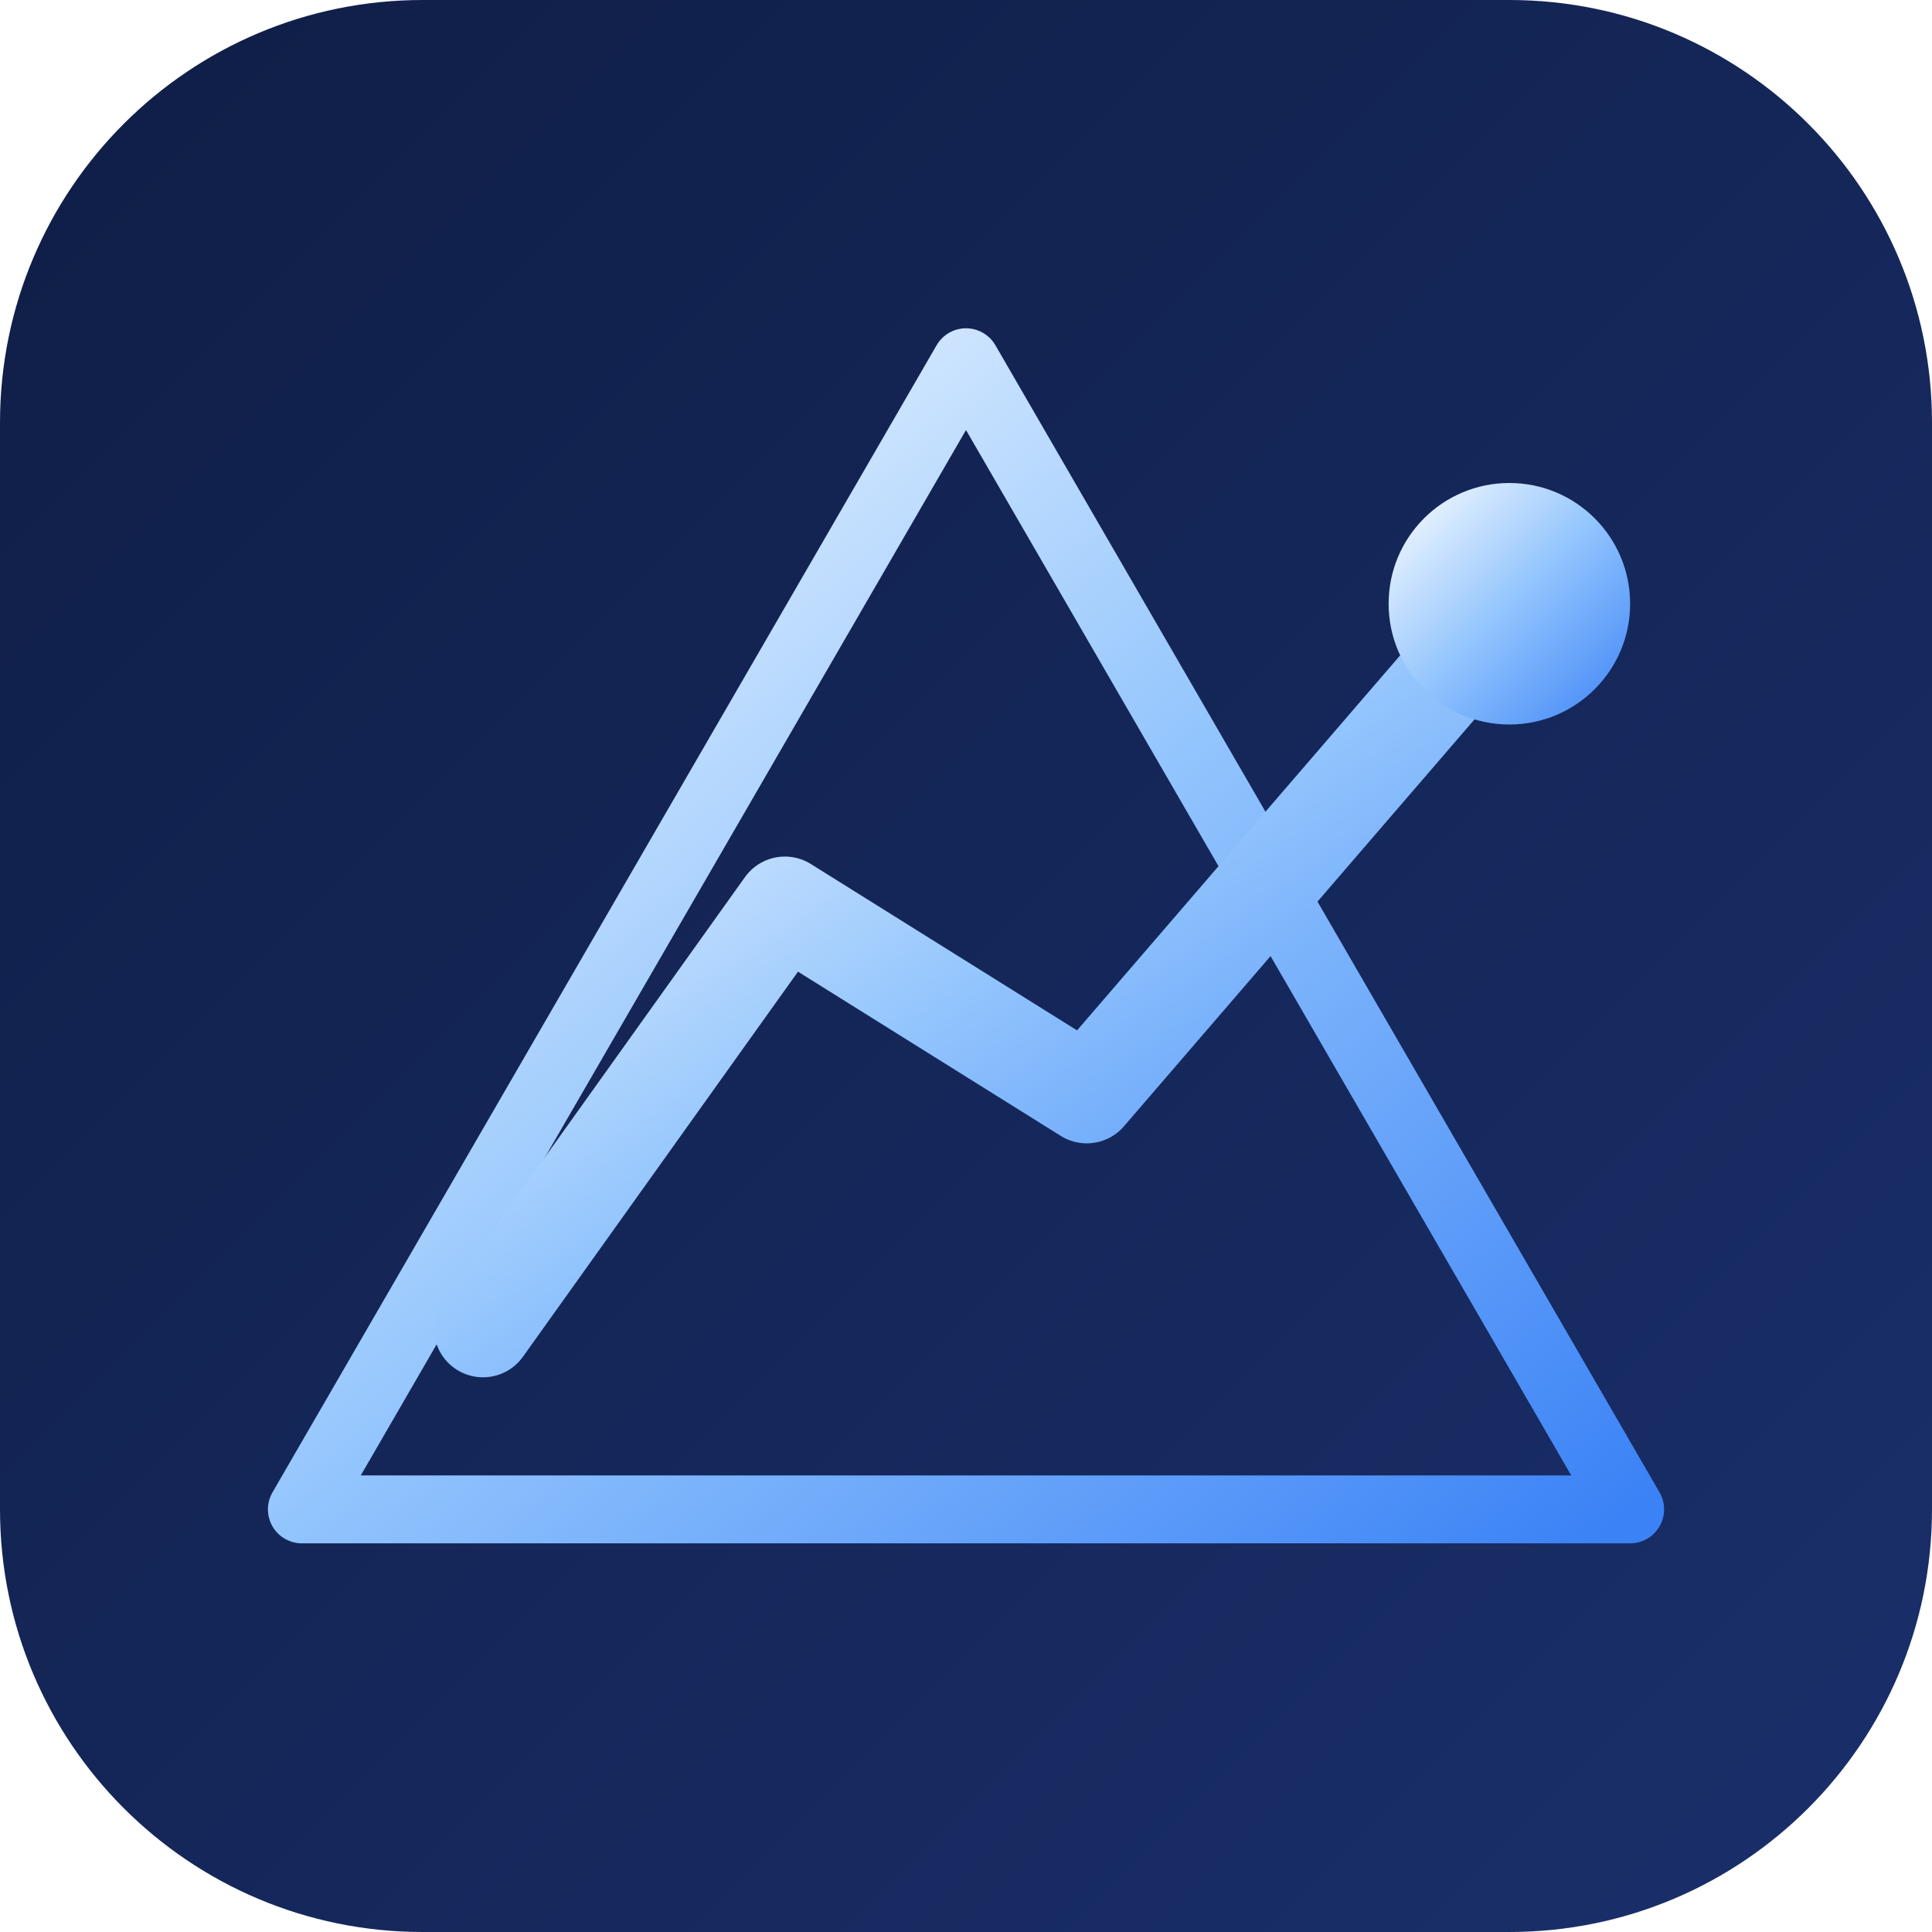
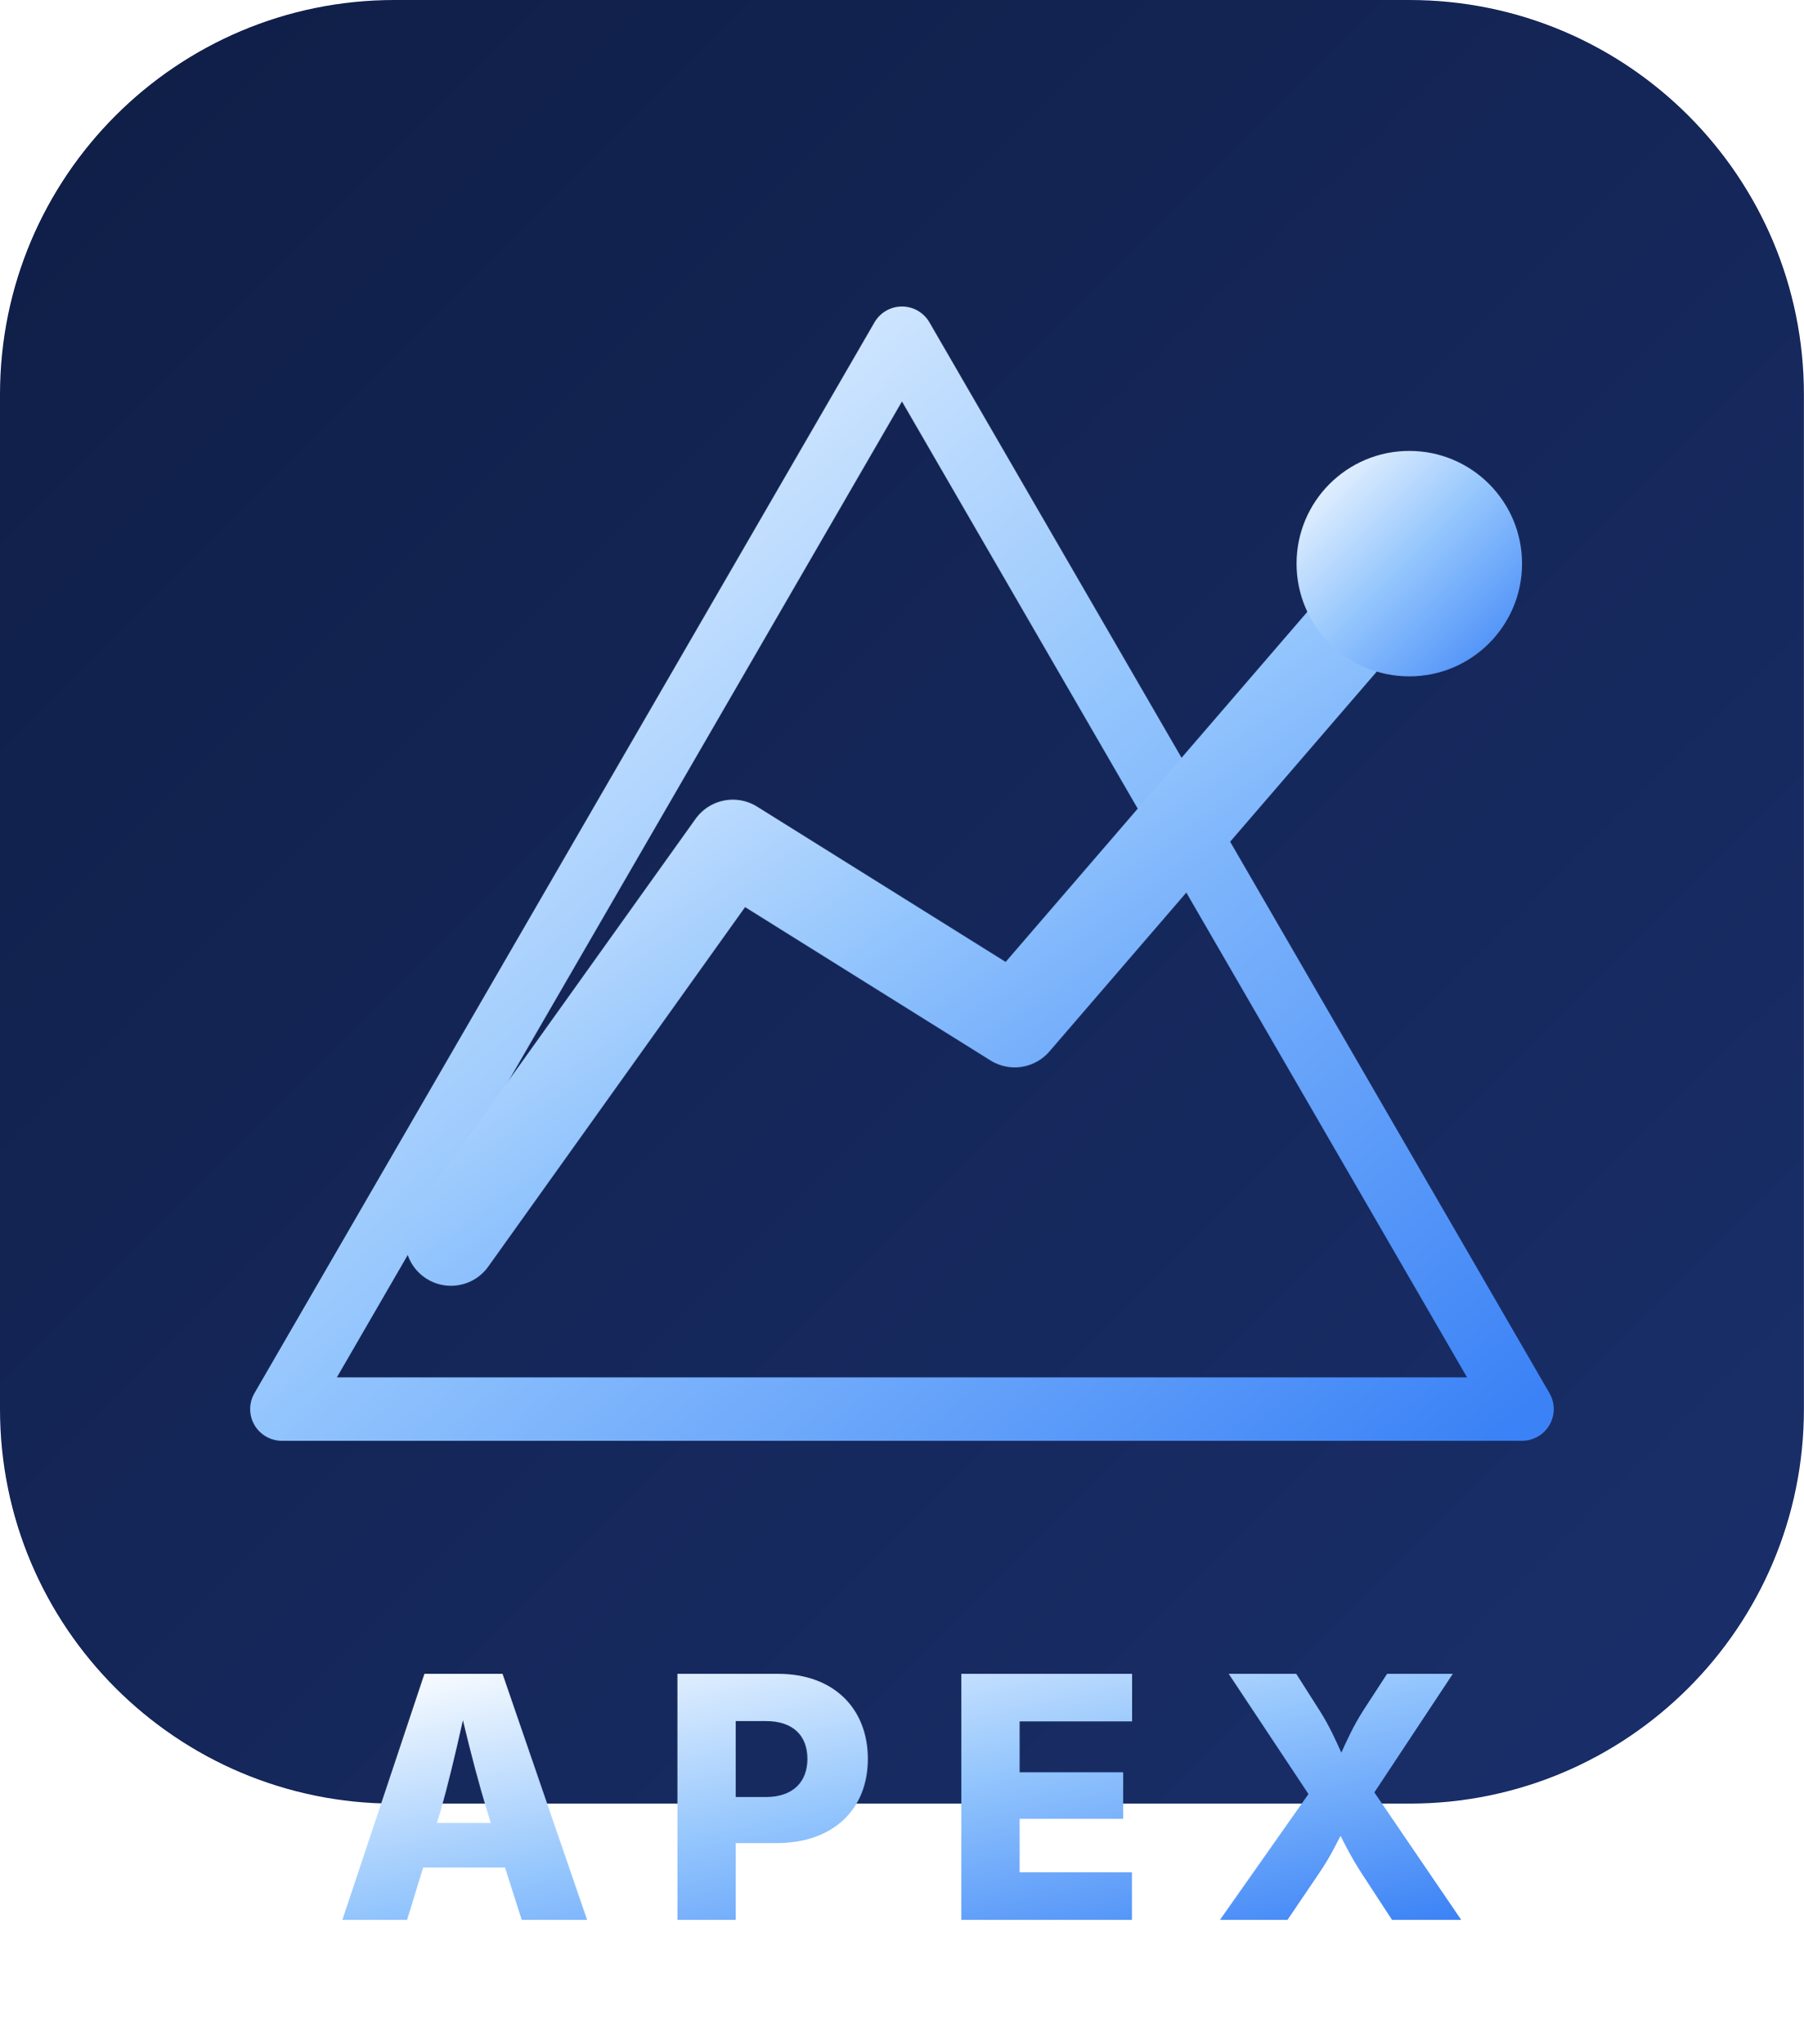
- <svg xmlns="http://www.w3.org/2000/svg" viewBox="0 0 512 512" fill="none">
+ <svg xmlns="http://www.w3.org/2000/svg" viewBox="0 0 512 580" fill="none">
  <defs>
    <linearGradient id="bg" x1="0%" y1="0%" x2="100%" y2="100%">
      <stop offset="0%" stop-color="#0f1e46" />
      <stop offset="100%" stop-color="#1a2f6b" />
    </linearGradient>
    <linearGradient id="lg1" x1="0%" y1="0%" x2="100%" y2="100%">
      <stop offset="0%" stop-color="#ffffff" />
      <stop offset="50%" stop-color="#93c5fd" />
      <stop offset="100%" stop-color="#3b82f6" />
    </linearGradient>
    <linearGradient id="lg2" x1="0%" y1="100%" x2="100%" y2="0%">
      <stop offset="0%" stop-color="#1d4ed8" />
      <stop offset="100%" stop-color="#60a5fa" />
    </linearGradient>
  </defs>
  <rect width="512" height="512" rx="112" fill="url(#bg)" />
  <polygon points="256,96 432,400 80,400" fill="none" stroke="url(#lg1)" stroke-width="18" stroke-linejoin="round" />
  <polyline points="128,352 208,240 288,290 400,160" stroke="url(#lg1)" stroke-width="26" stroke-linecap="round" stroke-linejoin="round" fill="none" />
  <circle cx="400" cy="160" r="32" fill="url(#lg1)" />
+   <text x="256" y="545" font-family="Inter,Arial,sans-serif" font-size="96" font-weight="800" letter-spacing="18" text-anchor="middle" fill="url(#lg1)">APEX</text>
</svg>
